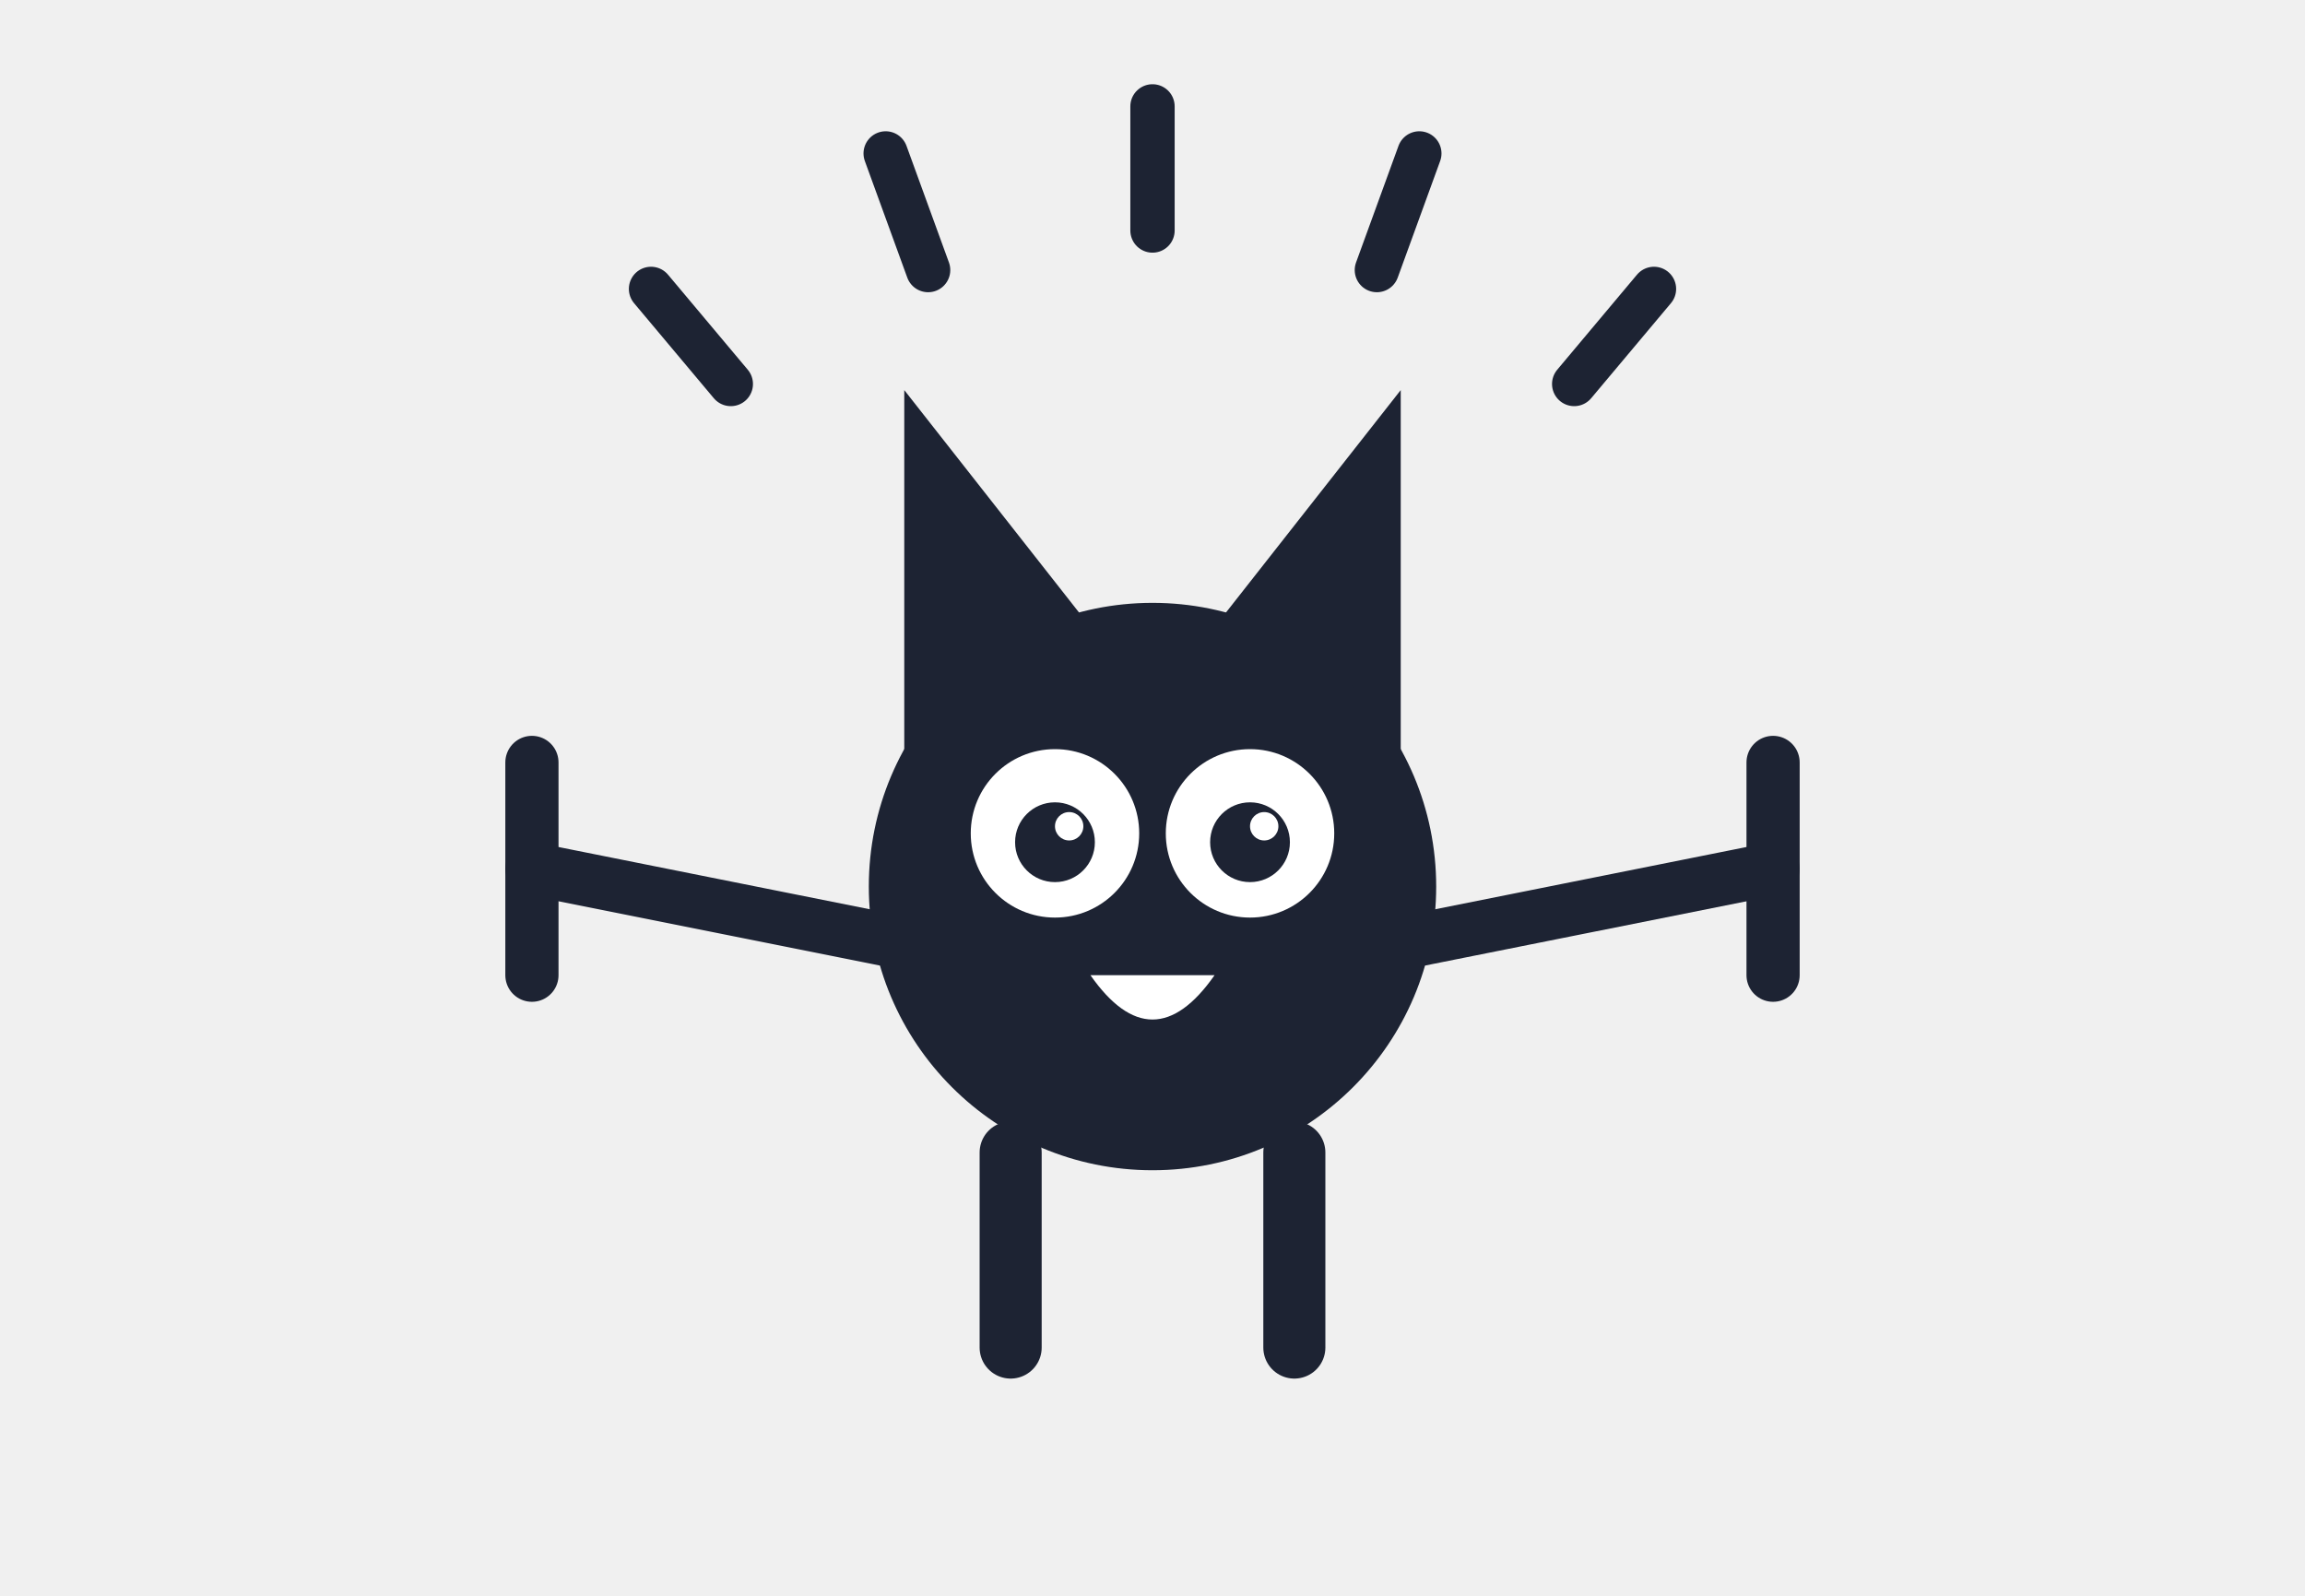
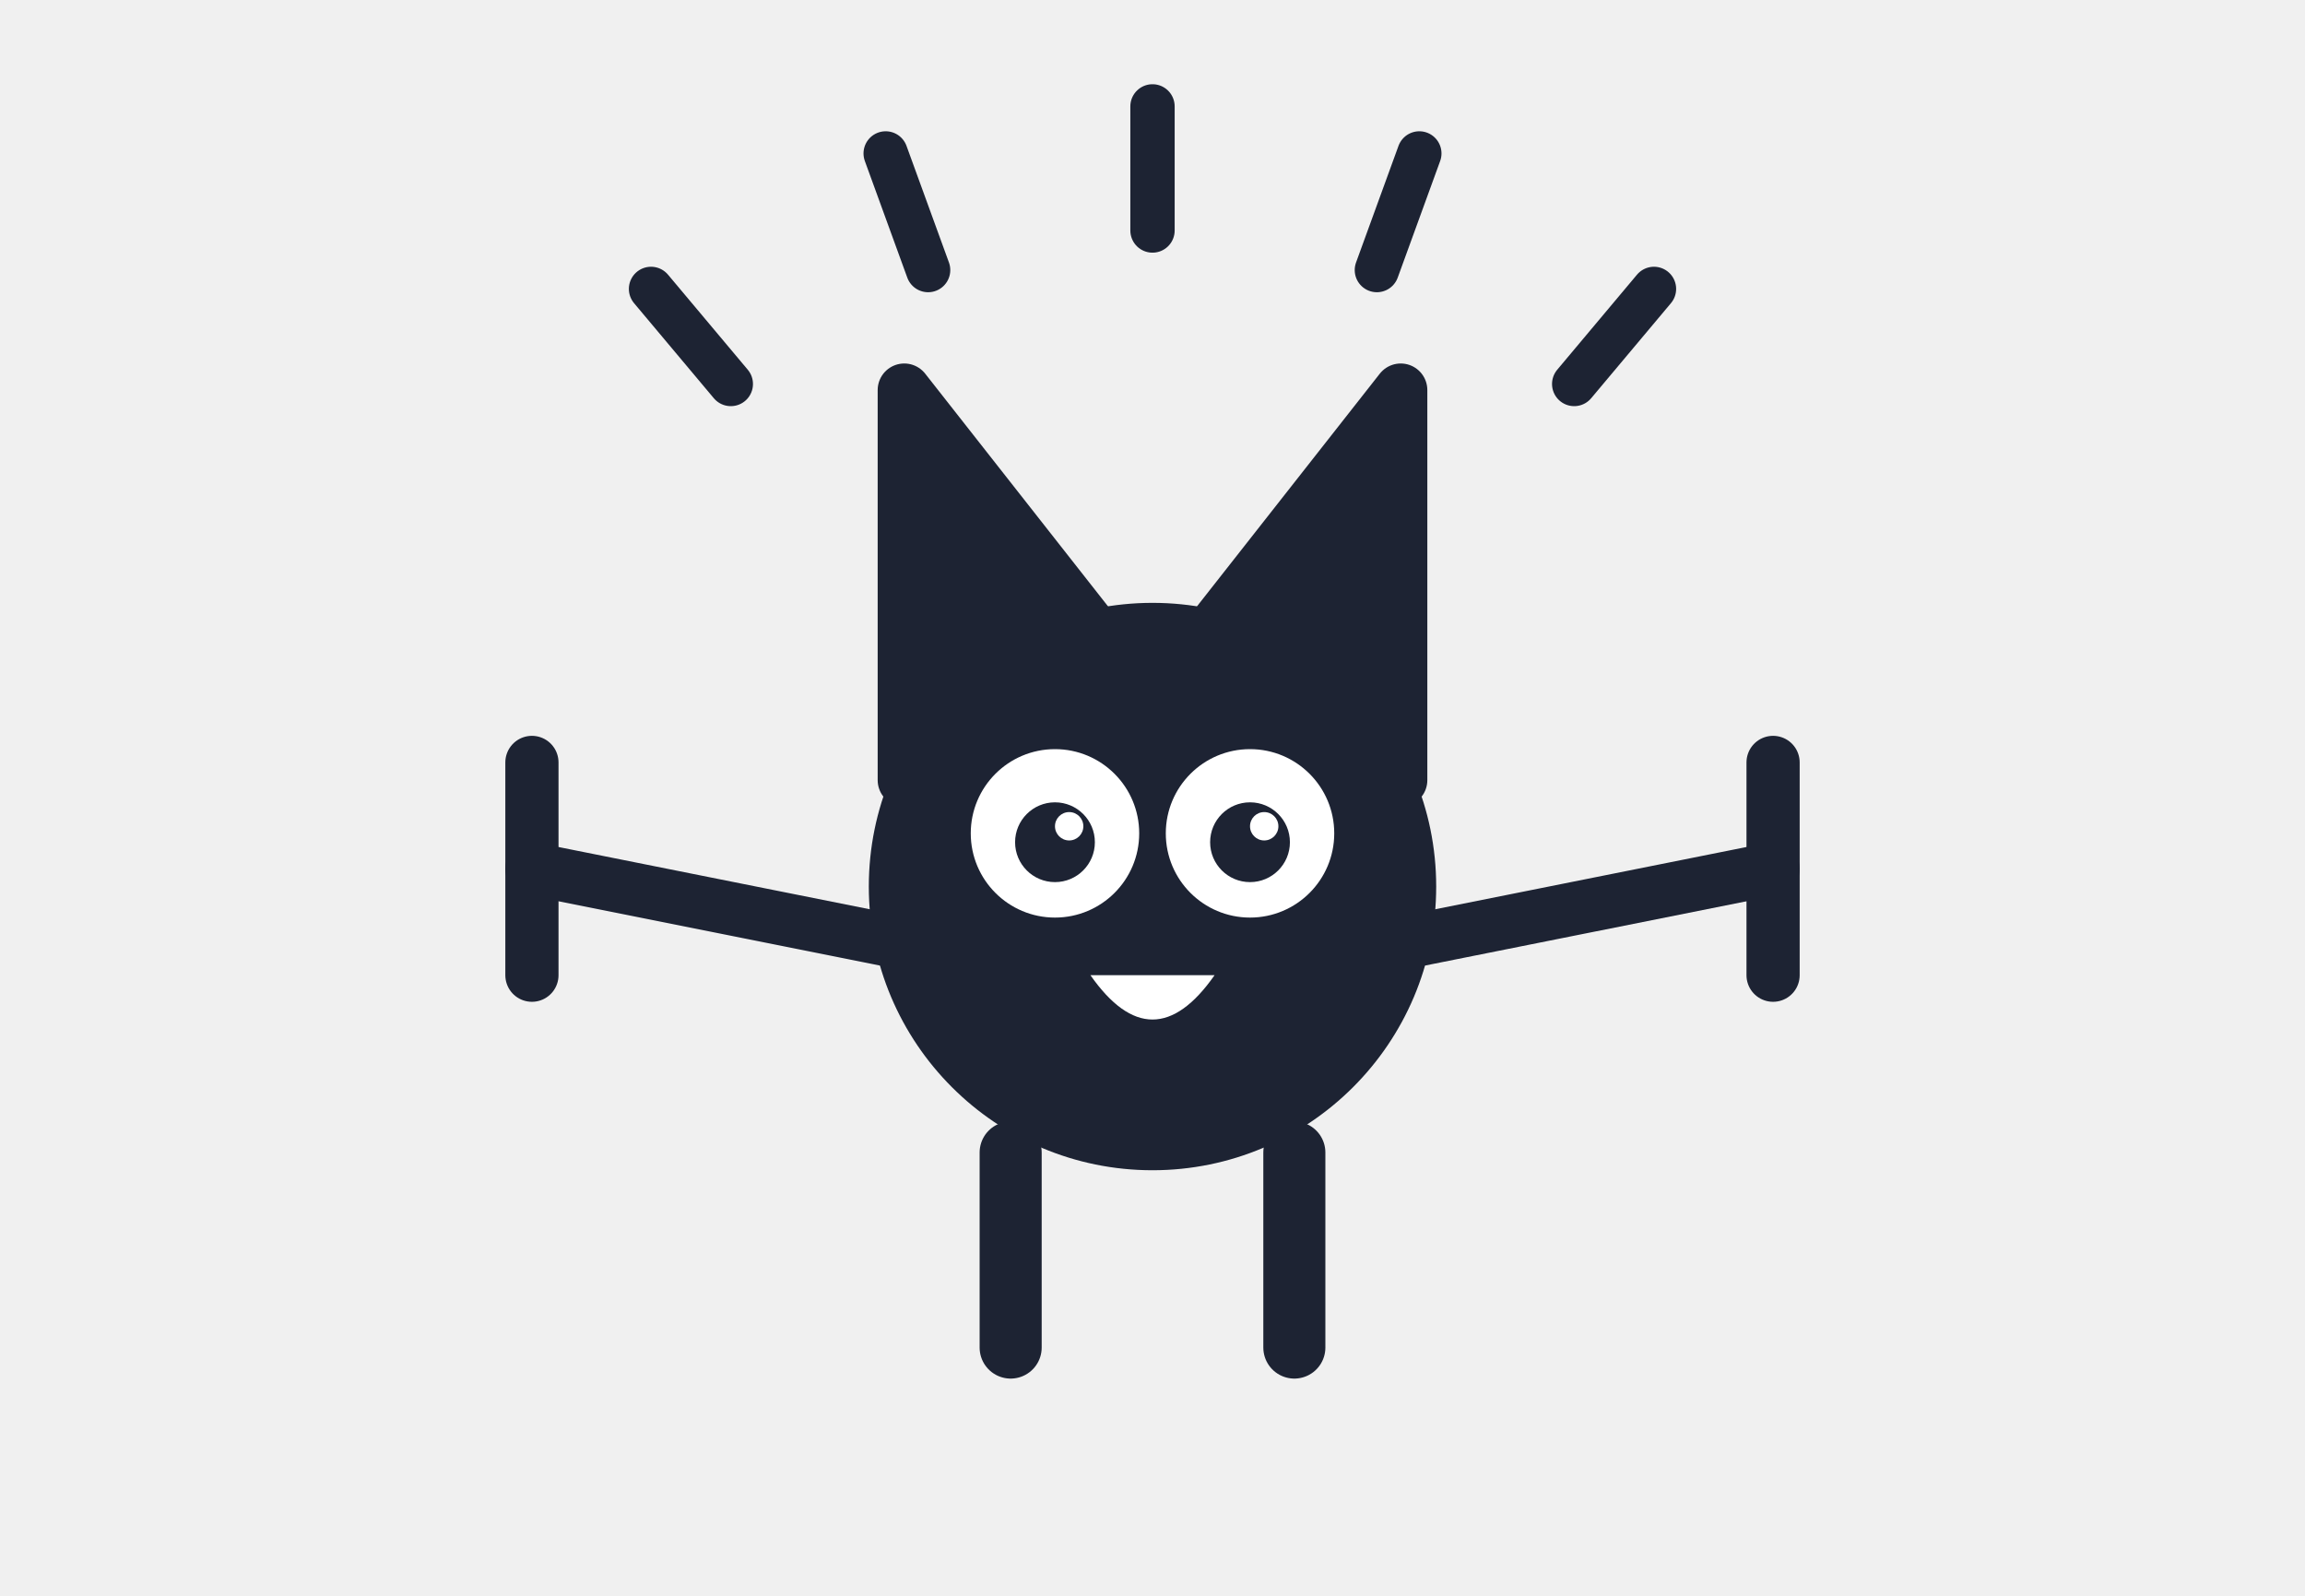
<svg xmlns="http://www.w3.org/2000/svg" viewBox="-130 -100 260 180" width="260" height="180">
  <path d="M-20 8 Q-45.0 3.0 -70.0 -2.0" fill="none" stroke="#1D2333" stroke-width="6" stroke-linecap="round" />
  <line x1="-70.0" y1="-14.0" x2="-70.0" y2="10.0" stroke="#1D2333" stroke-width="6" stroke-linecap="round" />
  <path d="M20 8 Q45.0 3.0 70.0 -2.0" fill="none" stroke="#1D2333" stroke-width="6" stroke-linecap="round" />
  <line x1="70.0" y1="-14.0" x2="70.0" y2="10.0" stroke="#1D2333" stroke-width="6" stroke-linecap="round" />
  <path d="M-16 30 V52 M16 30 V52" stroke="#1D2333" stroke-width="7" stroke-linecap="round" />
-   <path d="M-28 -12 L-28 -56 L-6 -28 Z M28 -12 L28 -56 L6 -28 Z" fill="#1D2333" />
+   <path d="M-28 -12 L-28 -56 L-6 -28 Z M28 -12 L28 -56 L6 -28 Z" fill="#1D2333" stroke="#1D2333" stroke-width="6" stroke-linejoin="round" />
  <circle r="32" fill="#1D2333" />
  <circle cx="-11" cy="-6" r="9.5" fill="#FFFFFF" />
  <circle cx="-11" cy="-5" r="4.5" fill="#1D2333" />
  <circle cx="-9.4" cy="-6.8" r="1.6" fill="#FFFFFF" />
  <circle cx="11" cy="-6" r="9.5" fill="#FFFFFF" />
  <circle cx="11" cy="-5" r="4.5" fill="#1D2333" />
  <circle cx="12.6" cy="-6.8" r="1.6" fill="#FFFFFF" />
  <path d="M-7 10 q7 10 14 0 z" fill="#FFFFFF" />
  <line x1="0" y1="-74" x2="0" y2="-88" stroke="#1D2333" stroke-width="5" stroke-linecap="round" transform="rotate(-40)" />
  <line x1="0" y1="-74" x2="0" y2="-88" stroke="#1D2333" stroke-width="5" stroke-linecap="round" transform="rotate(-20)" />
  <line x1="0" y1="-74" x2="0" y2="-88" stroke="#1D2333" stroke-width="5" stroke-linecap="round" transform="rotate(0)" />
  <line x1="0" y1="-74" x2="0" y2="-88" stroke="#1D2333" stroke-width="5" stroke-linecap="round" transform="rotate(20)" />
  <line x1="0" y1="-74" x2="0" y2="-88" stroke="#1D2333" stroke-width="5" stroke-linecap="round" transform="rotate(40)" />
</svg>
